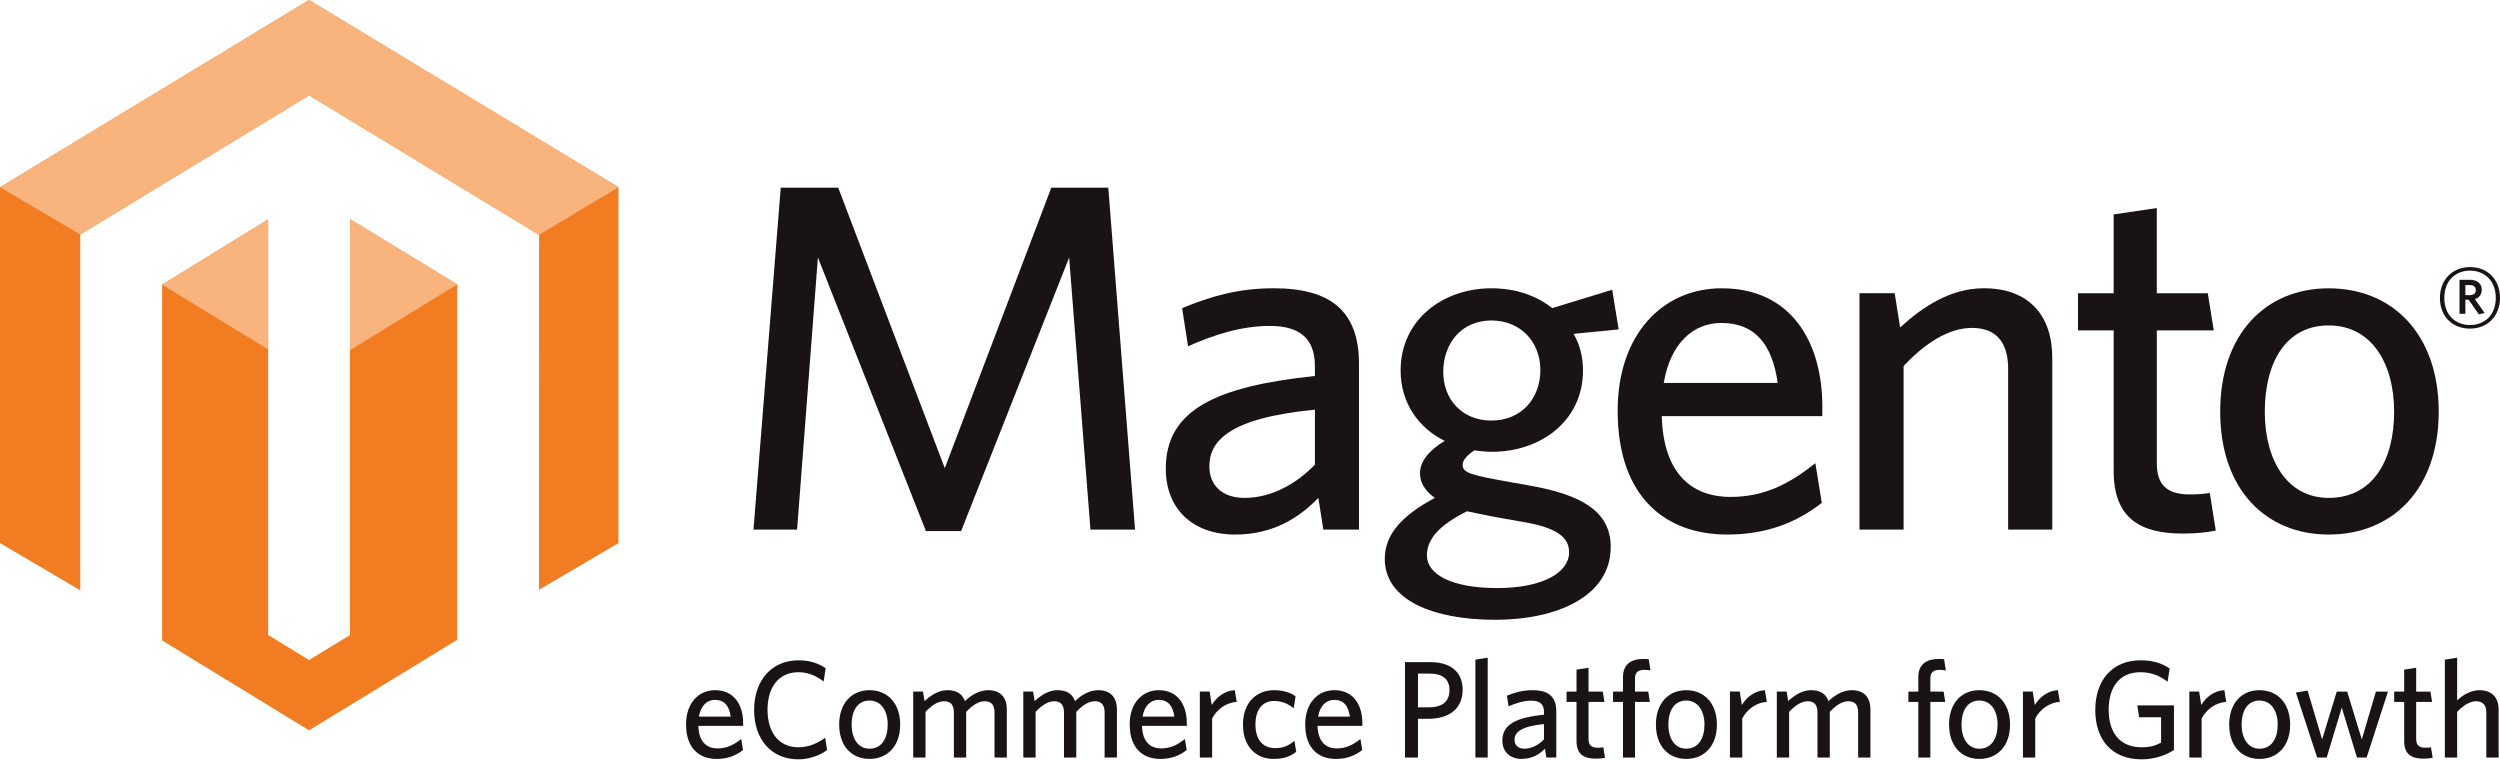
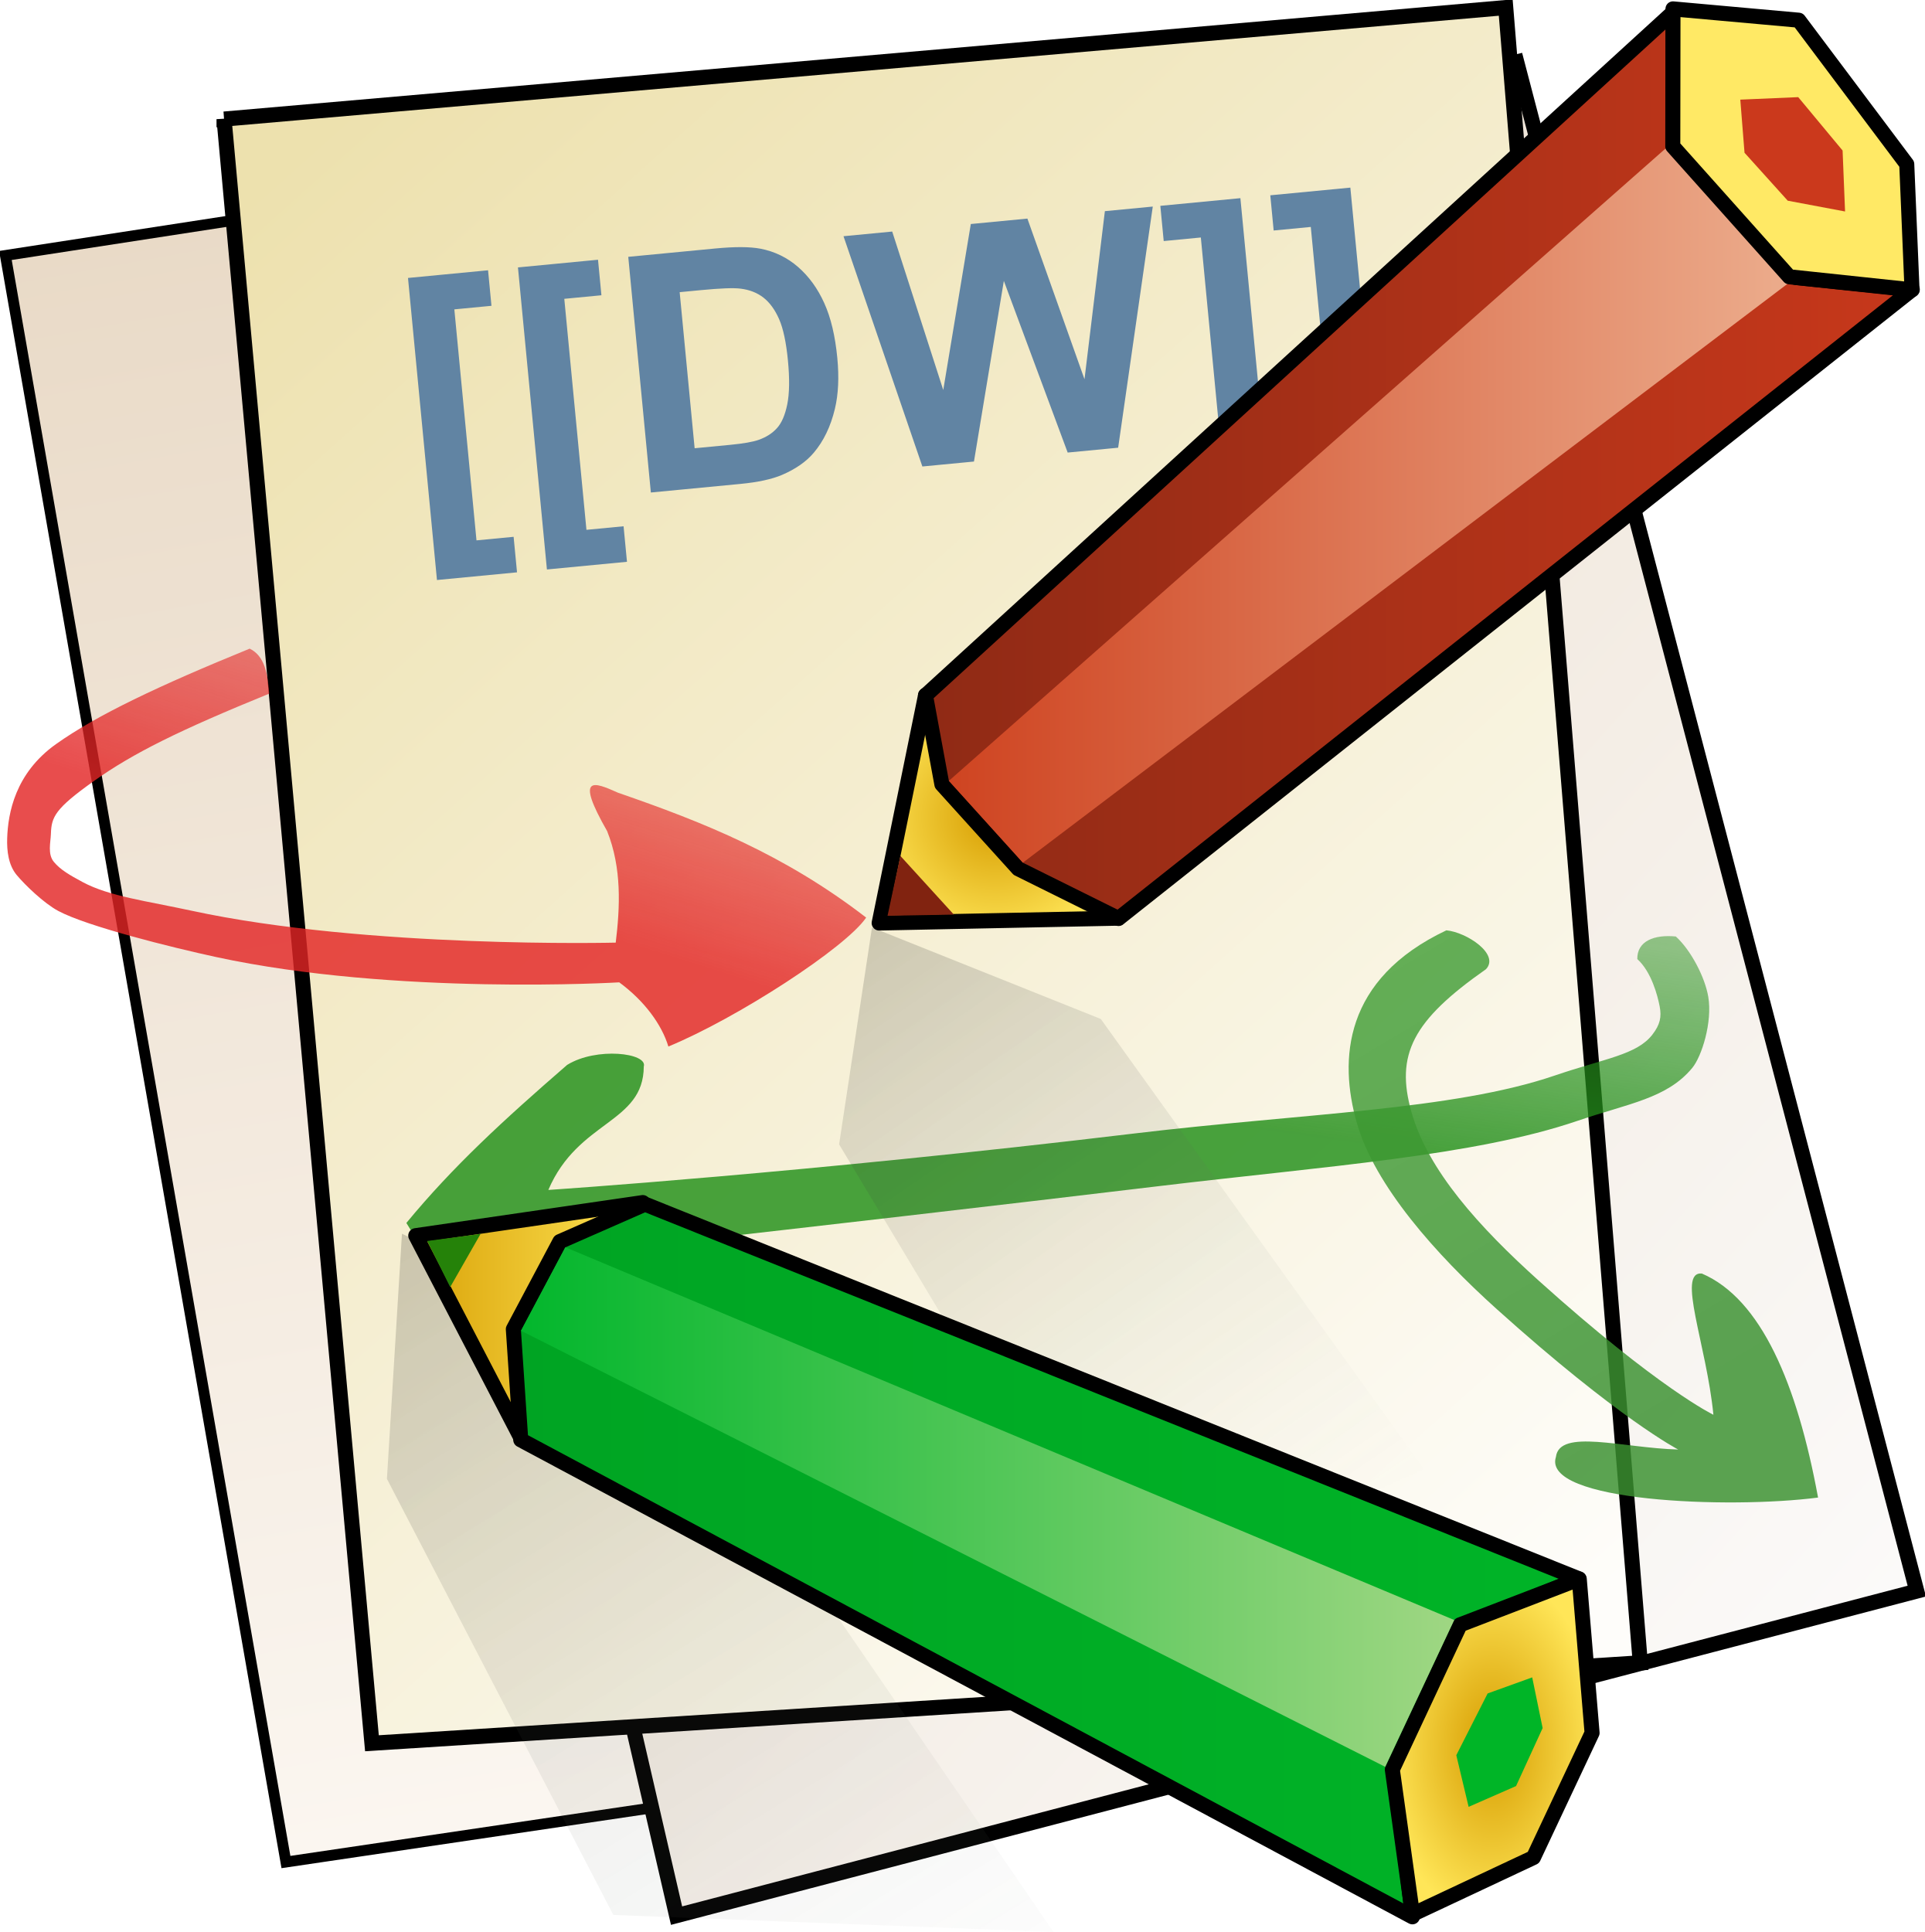
- <svg xmlns="http://www.w3.org/2000/svg" version="1.1" id="Layer_1" x="0px" y="0px" width="284.654px" height="86.459px" viewBox="0 0 284.654 86.459" enable-background="new 0 0 284.654 86.459" xml:space="preserve">
-   <g>
-     <path fill="#F27C21" d="M39.847,24.942V72.31l-4.658,2.846l-4.662-2.861V24.979l-12.07,7.432v40.508l16.732,10.237l16.874-10.311   v-40.46L39.847,24.942z M35.188,0L0,21.319v40.514l9.139,5.383V26.7l26.057-15.844l26.081,15.821l0.107,0.062l-0.012,40.418   l9.049-5.323V21.319L35.188,0z" />
-     <path fill="#F9B37C" d="M70.422,21.318L35.189,0.001L0,21.318L9.137,26.7l26.059-15.844l26.189,15.882L70.422,21.318z    M39.847,24.94v14.937l12.215-7.494L39.847,24.94z M18.457,32.412l12.068,7.371V24.978L18.457,32.412z" />
-     <polygon fill="#191315" points="124.161,60.3 121.735,29.324 109.434,60.468 105.427,60.468 93.128,29.324 90.758,60.3    85.794,60.3 88.896,21.371 95.442,21.371 107.574,53.306 119.703,21.371 126.192,21.371 129.239,60.3  " />
-     <path fill="#191315" d="M149.718,46.646c-9.932,0.96-12.017,3.667-12.017,6.434c0,2.2,1.465,3.611,4.007,3.611   c2.935,0,5.753-1.468,8.01-3.782V46.646z M150.676,60.3l-0.563-3.609c-2.144,2.197-5.076,4.174-9.478,4.174   c-4.852,0-7.897-2.936-7.897-7.506c0-6.713,5.751-9.362,16.98-10.55V41.68c0-3.385-2.029-4.569-5.136-4.569   c-3.271,0-6.373,1.016-9.307,2.313l-0.679-4.343c3.217-1.3,6.263-2.258,10.439-2.258c6.543,0,9.702,2.65,9.702,8.632V60.3H150.676z   " />
-     <path fill="#191315" d="M169.802,36.49c-3.385,0-5.472,2.599-5.472,5.868c0,3.104,2.146,5.527,5.472,5.527   c3.445,0,5.586-2.535,5.586-5.754C175.388,38.917,173.13,36.49,169.802,36.49 M162.469,63.236c0,2.143,2.765,3.722,8.01,3.722   c5.247,0,8.181-1.805,8.181-4.063c0-1.637-1.238-2.763-5.075-3.439l-3.219-0.567c-1.465-0.279-2.252-0.448-3.326-0.675   C163.878,59.792,162.469,61.373,162.469,63.236 M183.569,32.994l0.733,4.513l-5.134,0.506c0.734,1.243,1.075,2.654,1.075,4.176   c0,5.758-4.855,9.252-10.327,9.252c-0.678,0-1.355-0.057-2.031-0.168c-0.792,0.508-1.351,1.133-1.351,1.638   c0,0.957,0.955,1.187,5.691,2.034l1.921,0.336c5.702,1.015,9.254,2.817,9.254,6.994c0,5.644-6.151,8.295-13.145,8.295   c-6.997,0-12.582-2.199-12.582-6.938c0-2.767,1.918-4.91,5.697-6.94c-1.185-0.846-1.69-1.808-1.69-2.824   c0-1.3,1.014-2.595,2.818-3.665c-2.987-1.468-5.022-4.343-5.022-8.014c0-5.81,4.854-9.364,10.325-9.364   c2.709,0,5.08,0.788,6.939,2.256L183.569,32.994z" />
-     <path fill="#191315" d="M195.982,36.773c-3.104,0-5.756,2.202-6.546,6.826h12.976C201.793,39.254,199.876,36.773,195.982,36.773    M207.493,47.38h-18.28c0.167,6.263,3.154,9.198,7.841,9.198c3.895,0,6.718-1.523,9.648-3.838l0.73,4.513   c-2.873,2.256-6.316,3.611-10.772,3.611c-6.995,0-12.471-4.232-12.471-14.106c0-8.631,5.08-13.933,11.849-13.933   c7.841,0,11.455,6.035,11.455,13.481V47.38z" />
-     <path fill="#191315" d="M228.649,60.3V41.962c0-2.763-1.184-4.626-4.119-4.626c-2.65,0-5.359,1.751-7.785,4.344V60.3h-5.021V33.387   h4.007l0.62,3.893c2.536-2.311,5.698-4.457,9.534-4.457c5.075,0,7.788,3.045,7.788,7.898V60.3H228.649z" />
-     <path fill="#191315" d="M248.508,60.752c-4.743,0-7.843-1.69-7.843-7.111V37.62h-4.064v-4.232h4.064v-8.971l4.912-0.731v9.702   h5.805l0.681,4.232h-6.485v15.121c0,2.203,0.9,3.554,3.721,3.554c0.902,0,1.692-0.054,2.313-0.168l0.679,4.282   C251.444,60.581,250.26,60.752,248.508,60.752" />
-     <path fill="#191315" d="M265.154,37.054c-4.854,0-7.281,4.174-7.281,9.818c0,5.532,2.539,9.818,7.281,9.818   c4.964,0,7.445-4.177,7.445-9.818C272.599,41.343,270.003,37.054,265.154,37.054 M265.154,60.865   c-7.167,0-12.359-5.134-12.359-13.992c0-8.861,5.192-14.046,12.359-14.046c7.221,0,12.522,5.185,12.522,14.046   C277.676,55.731,272.375,60.865,265.154,60.865" />
-     <path fill="#191315" d="M81.405,79.687c-0.866,0-1.606,0.616-1.827,1.906h3.623C83.027,80.38,82.492,79.687,81.405,79.687    M84.617,82.649h-5.1c0.046,1.747,0.88,2.565,2.188,2.565c1.085,0,1.873-0.423,2.691-1.068l0.206,1.256   c-0.805,0.633-1.765,1.012-3.008,1.012c-1.952,0-3.48-1.184-3.48-3.938c0-2.41,1.416-3.89,3.307-3.89   c2.189,0,3.196,1.686,3.196,3.762V82.649z" />
-     <path fill="#191315" d="M90.887,86.459c-3.057,0-5.023-2.267-5.023-5.621c0-3.368,2-5.654,5.054-5.654   c1.291,0,2.251,0.333,3.088,0.899l-0.221,1.514c-0.786-0.601-1.717-1.058-2.882-1.058c-2.204,0-3.512,1.67-3.512,4.283   s1.324,4.265,3.512,4.265c1.166,0,2.19-0.455,3.053-1.086l0.221,1.4C93.344,86.018,92.132,86.459,90.887,86.459" />
-     <path fill="#191315" d="M99,79.765c-1.354,0-2.033,1.166-2.033,2.741c0,1.544,0.709,2.74,2.033,2.74   c1.385,0,2.077-1.166,2.077-2.74C101.077,80.964,100.354,79.765,99,79.765 M99,86.412c-2,0-3.45-1.431-3.45-3.905   S97,78.586,99,78.586c2.015,0,3.496,1.445,3.496,3.92S101.015,86.412,99,86.412" />
-     <path fill="#191315" d="M113.237,86.254v-5.119c0-0.772-0.284-1.291-1.102-1.291c-0.74,0-1.45,0.489-2.126,1.214v5.196h-1.401   v-5.119c0-0.772-0.284-1.291-1.101-1.291c-0.74,0-1.45,0.489-2.126,1.214v5.196h-1.402v-7.511h1.117l0.175,1.086   c0.71-0.643,1.557-1.243,2.613-1.243c1.101,0,1.701,0.473,1.983,1.243c0.679-0.643,1.591-1.243,2.646-1.243   c1.434,0,2.125,0.852,2.125,2.203v5.465H113.237z" />
-     <path fill="#191315" d="M125.773,86.254v-5.119c0-0.772-0.284-1.291-1.101-1.291c-0.74,0-1.449,0.489-2.126,1.214v5.196h-1.4   v-5.119c0-0.772-0.286-1.291-1.103-1.291c-0.741,0-1.45,0.489-2.127,1.214v5.196h-1.4v-7.511h1.116l0.174,1.086   c0.707-0.643,1.558-1.243,2.614-1.243c1.102,0,1.7,0.473,1.984,1.243c0.676-0.643,1.589-1.243,2.645-1.243   c1.432,0,2.126,0.852,2.126,2.203v5.465H125.773z" />
-     <path fill="#191315" d="M131.919,79.687c-0.867,0-1.607,0.616-1.826,1.906h3.621C133.542,80.38,133.005,79.687,131.919,79.687    M135.131,82.649h-5.101c0.046,1.747,0.882,2.565,2.189,2.565c1.087,0,1.873-0.423,2.692-1.068l0.205,1.256   c-0.806,0.633-1.764,1.012-3.008,1.012c-1.952,0-3.478-1.184-3.478-3.938c0-2.41,1.417-3.89,3.305-3.89   c2.189,0,3.196,1.686,3.196,3.762V82.649z" />
-     <path fill="#191315" d="M138.016,81.813v4.441h-1.4v-7.514h1.116l0.237,1.53c0.538-0.85,1.403-1.62,2.63-1.685l0.219,1.338   C139.573,79.987,138.519,80.822,138.016,81.813" />
-     <path fill="#191315" d="M145.026,86.412c-2.019,0-3.499-1.4-3.499-3.905c0-2.564,1.576-3.92,3.529-3.92   c1.104,0,1.889,0.283,2.457,0.692l-0.207,1.371c-0.692-0.569-1.4-0.835-2.268-0.835c-1.229,0-2.091,0.929-2.091,2.677   c0,1.826,0.927,2.691,2.25,2.691c0.753,0,1.416-0.172,2.188-0.831l0.206,1.258C146.82,86.19,146.033,86.412,145.026,86.412" />
-     <path fill="#191315" d="M151.907,79.687c-0.864,0-1.604,0.616-1.825,1.906h3.62C153.53,80.38,152.997,79.687,151.907,79.687    M155.121,82.649h-5.103c0.048,1.747,0.882,2.565,2.188,2.565c1.087,0,1.875-0.423,2.694-1.068l0.204,1.256   c-0.804,0.633-1.765,1.012-3.008,1.012c-1.953,0-3.482-1.184-3.482-3.938c0-2.41,1.419-3.89,3.311-3.89   c2.187,0,3.196,1.686,3.196,3.762V82.649z" />
-     <path fill="#191315" d="M162.775,76.697h-1.32v3.843h1.226c1.483,0,2.362-0.615,2.362-1.969   C165.042,77.33,164.257,76.697,162.775,76.697 M162.601,81.844h-1.146v4.41h-1.483V75.388h2.882c2.3,0,3.686,1.119,3.686,3.134   C166.539,80.743,164.965,81.844,162.601,81.844" />
-     <polygon fill="#191315" points="167.99,75.107 167.99,86.254 169.392,86.254 169.392,74.884  " />
-     <path fill="#191315" d="M175.801,82.446c-2.771,0.268-3.354,1.021-3.354,1.793c0,0.612,0.409,1.007,1.118,1.007   c0.817,0,1.604-0.407,2.235-1.053V82.446z M176.068,86.254l-0.156-1.009c-0.599,0.613-1.417,1.164-2.648,1.164   c-1.35,0-2.202-0.818-2.202-2.092c0-1.872,1.606-2.612,4.74-2.945v-0.312c0-0.948-0.567-1.278-1.437-1.278   c-0.911,0-1.776,0.283-2.595,0.645l-0.19-1.214c0.9-0.361,1.749-0.627,2.915-0.627c1.827,0,2.706,0.739,2.706,2.409v5.259H176.068z   " />
-     <path fill="#191315" d="M181.691,86.379c-1.322,0-2.187-0.474-2.187-1.983v-4.472h-1.132v-1.179h1.132v-2.504l1.368-0.206v2.71   h1.622l0.19,1.179h-1.813v4.222c0,0.612,0.253,0.992,1.042,0.992c0.25,0,0.471-0.018,0.645-0.051l0.188,1.197   C182.512,86.334,182.181,86.379,181.691,86.379" />
-     <path fill="#191315" d="M187.208,76.271c-0.646,0-1.044,0.267-1.044,0.959v1.514h1.511l0.178,1.181h-1.688v6.33h-1.369v-6.33   h-1.132v-1.181h1.132V77.09c0-1.497,0.992-2.063,2.331-2.063c0.282,0,0.455,0.032,0.598,0.032l0.206,1.275   C187.771,76.3,187.488,76.271,187.208,76.271" />
-     <path fill="#191315" d="M191.992,79.765c-1.351,0-2.03,1.166-2.03,2.741c0,1.544,0.711,2.74,2.03,2.74   c1.387,0,2.082-1.166,2.082-2.74C194.074,80.964,193.347,79.765,191.992,79.765 M191.992,86.412c-1.996,0-3.446-1.431-3.446-3.905   s1.45-3.92,3.446-3.92c2.017,0,3.499,1.445,3.499,3.92S194.008,86.412,191.992,86.412" />
-     <path fill="#191315" d="M198.375,81.813v4.441h-1.402v-7.514h1.121l0.234,1.53c0.533-0.85,1.402-1.62,2.628-1.685l0.22,1.338   C199.932,79.987,198.878,80.822,198.375,81.813" />
-     <path fill="#191315" d="M211.571,86.254v-5.119c0-0.772-0.285-1.291-1.101-1.291c-0.741,0-1.452,0.489-2.127,1.214v5.196h-1.401   v-5.119c0-0.772-0.283-1.291-1.102-1.291c-0.74,0-1.451,0.489-2.126,1.214v5.196h-1.402v-7.511h1.118l0.174,1.086   c0.706-0.643,1.557-1.243,2.611-1.243c1.102,0,1.701,0.473,1.983,1.243c0.68-0.643,1.594-1.243,2.646-1.243   c1.434,0,2.126,0.852,2.126,2.203v5.465H211.571z" />
-     <path fill="#191315" d="M220.833,76.271c-0.646,0-1.04,0.267-1.04,0.959v1.514h1.514l0.172,1.181h-1.686v6.33h-1.37v-6.33h-1.132   v-1.181h1.132V77.09c0-1.497,0.99-2.063,2.333-2.063c0.283,0,0.456,0.032,0.599,0.032l0.203,1.275   C221.401,76.3,221.116,76.271,220.833,76.271" />
-     <path fill="#191315" d="M225.37,79.765c-1.354,0-2.029,1.166-2.029,2.741c0,1.544,0.709,2.74,2.029,2.74   c1.385,0,2.078-1.166,2.078-2.74C227.448,80.964,226.724,79.765,225.37,79.765 M225.37,86.412c-1.999,0-3.447-1.431-3.447-3.905   s1.448-3.92,3.447-3.92c2.016,0,3.496,1.445,3.496,3.92S227.385,86.412,225.37,86.412" />
-     <path fill="#191315" d="M231.734,81.813v4.441h-1.398v-7.514h1.116l0.235,1.53c0.538-0.85,1.399-1.62,2.628-1.685l0.221,1.338   C233.292,79.987,232.238,80.822,231.734,81.813" />
-     <path fill="#191315" d="M243.861,86.459c-3.451,0-5.289-2.267-5.289-5.621c0-3.368,1.92-5.654,5.164-5.654   c1.45,0,2.453,0.362,3.305,0.931l-0.236,1.511c-0.804-0.629-1.808-1.086-3.086-1.086c-2.375,0-3.621,1.67-3.621,4.283   s1.276,4.265,3.764,4.265c0.947,0,1.572-0.188,2.205-0.535V81.67h-2.505l-0.203-1.353h4.171v5.084   C246.602,86.002,245.293,86.459,243.861,86.459" />
-     <path fill="#191315" d="M250.682,81.813v4.441h-1.401v-7.514h1.118l0.235,1.53c0.538-0.85,1.403-1.62,2.634-1.685l0.215,1.338   C252.242,79.987,251.185,80.822,250.682,81.813" />
-     <path fill="#191315" d="M257.265,79.765c-1.355,0-2.03,1.166-2.03,2.741c0,1.544,0.71,2.74,2.03,2.74   c1.387,0,2.079-1.166,2.079-2.74C259.344,80.964,258.617,79.765,257.265,79.765 M257.265,86.412c-2,0-3.446-1.431-3.446-3.905   s1.446-3.92,3.446-3.92c2.017,0,3.495,1.445,3.495,3.92S259.282,86.412,257.265,86.412" />
-     <polygon fill="#191315" points="269.47,86.254 268.368,86.254 266.638,80.57 264.92,86.254 263.834,86.254 261.41,78.852    262.748,78.633 264.4,84.193 266.07,78.744 267.251,78.744 268.918,84.193 270.526,78.744 271.897,78.744  " />
-     <path fill="#191315" d="M275.929,86.379c-1.321,0-2.186-0.474-2.186-1.983v-4.472h-1.137v-1.179h1.137v-2.504l1.368-0.206v2.71   h1.622l0.19,1.179h-1.813v4.222c0,0.612,0.254,0.992,1.041,0.992c0.249,0,0.472-0.018,0.644-0.051l0.189,1.197   C276.747,86.334,276.42,86.379,275.929,86.379" />
-     <path fill="#191315" d="M283.096,86.254v-5.119c0-0.772-0.328-1.291-1.15-1.291c-0.735,0-1.493,0.489-2.171,1.214v5.196h-1.401   V75.109l1.401-0.223v4.85c0.613-0.549,1.48-1.149,2.55-1.149c1.417,0,2.172,0.852,2.172,2.203v5.465H283.096z" />
-     <path fill="#191315" d="M281.218,32.46h-0.51v1.145h0.481c0.437,0,0.71-0.182,0.71-0.572C281.9,32.656,281.655,32.46,281.218,32.46    M282.243,35.789l-1.159-1.657h-0.375v1.598h-0.665v-3.873h1.175c0.817,0,1.358,0.408,1.358,1.129c0,0.558-0.304,0.922-0.786,1.072   l1.116,1.582L282.243,35.789z M281.235,30.816c-1.627,0-2.923,1.115-2.923,3.104c0,1.974,1.296,3.089,2.923,3.089   c1.645,0,2.939-1.115,2.939-3.089C284.174,31.931,282.862,30.816,281.235,30.816 M281.235,37.418c-2.019,0-3.421-1.402-3.421-3.497   c0-2.081,1.434-3.51,3.421-3.51c2.019,0,3.419,1.417,3.419,3.51C284.654,36.001,283.223,37.418,281.235,37.418" />
+ <svg xmlns="http://www.w3.org/2000/svg" xmlns:xlink="http://www.w3.org/1999/xlink" width="128.009" height="128.517" id="svg2" version="1.1">
+   <defs id="defs4">
+     <linearGradient id="linearGradient2624">
+       <stop style="stop-color:#3a9030;stop-opacity:0.837;" offset="0" id="stop2626" />
+       <stop style="stop-color:#3d9c32;stop-opacity:0.796;" offset="1" id="stop2628" />
+     </linearGradient>
+     <linearGradient id="linearGradient2612">
+       <stop style="stop-color:#25901b;stop-opacity:0.837;" offset="0" id="stop2614" />
+       <stop style="stop-color:#25901b;stop-opacity:0.378;" offset="1" id="stop2616" />
+     </linearGradient>
+     <linearGradient id="linearGradient2600">
+       <stop style="stop-color:#e32525;stop-opacity:0.816;" offset="0" id="stop2602" />
+       <stop style="stop-color:#e32525;stop-opacity:0.571;" offset="1" id="stop2604" />
+     </linearGradient>
+     <marker orient="auto" refY="0" refX="0" id="TriangleOutL" style="overflow:visible">
+       <path id="path2488" d="m 5.77,0 -8.65,5 0,-10 8.65,5 z" style="fill-rule:evenodd;stroke:#000000;stroke-width:1pt;marker-start:none" transform="scale(0.8,0.8)" />
+     </marker>
+     <marker orient="auto" refY="0" refX="0" id="Arrow2Lstart" style="overflow:visible">
+       <path id="path2571" style="font-size:12px;fill-rule:evenodd;stroke-width:0.625;stroke-linejoin:round" d="M 8.719,4.034 -2.207,0.016 8.719,-4.002 c -1.745,2.372 -1.735,5.617 -6e-7,8.035 z" transform="matrix(1.1,0,0,1.1,-5.5,0)" />
+     </marker>
+     <linearGradient id="linearGradient2408">
+       <stop id="stop2410" offset="0" style="stop-color:#000000;stop-opacity:0.173;" />
+       <stop id="stop2412" offset="1" style="stop-color:#c7cec2;stop-opacity:0;" />
+     </linearGradient>
+     <linearGradient id="linearGradient2389">
+       <stop style="stop-color:#000000;stop-opacity:0.173;" offset="0" id="stop2391" />
+       <stop style="stop-color:#c7cec2;stop-opacity:0;" offset="1" id="stop2393" />
+     </linearGradient>
+     <linearGradient id="linearGradient2370">
+       <stop style="stop-color:#fbfaf9;stop-opacity:1;" offset="0" id="stop2372" />
+       <stop style="stop-color:#e9dac7;stop-opacity:1;" offset="1" id="stop2374" />
+     </linearGradient>
+     <linearGradient id="linearGradient2364">
+       <stop id="stop2366" offset="0" style="stop-color:#fbf6f0;stop-opacity:1;" />
+       <stop id="stop2368" offset="1" style="stop-color:#e9dac7;stop-opacity:1;" />
+     </linearGradient>
+     <linearGradient id="linearGradient2348">
+       <stop style="stop-color:#fbf6f0;stop-opacity:1;" offset="0" id="stop2350" />
+       <stop style="stop-color:#e9dac7;stop-opacity:1;" offset="1" id="stop2352" />
+     </linearGradient>
+     <linearGradient id="linearGradient2332">
+       <stop style="stop-color:#ede1ae;stop-opacity:1;" offset="0" id="stop2334" />
+       <stop style="stop-color:#fefdfa;stop-opacity:1;" offset="1" id="stop2336" />
+     </linearGradient>
+     <linearGradient id="linearGradient2249">
+       <stop style="stop-color:#00a423;stop-opacity:1;" offset="0" id="stop2251" />
+       <stop style="stop-color:#00b427;stop-opacity:1;" offset="1" id="stop2253" />
+     </linearGradient>
+     <linearGradient id="linearGradient2229">
+       <stop id="stop2231" offset="0" style="stop-color:#00b62b;stop-opacity:1;" />
+       <stop id="stop2233" offset="1" style="stop-color:#a1d784;stop-opacity:1;" />
+     </linearGradient>
+     <linearGradient id="linearGradient2213">
+       <stop style="stop-color:#000000;stop-opacity:1;" offset="0" id="stop2215" />
+       <stop style="stop-color:#000000;stop-opacity:0;" offset="1" id="stop2217" />
+     </linearGradient>
+     <linearGradient id="linearGradient2360">
+       <stop style="stop-color:#d69c00;stop-opacity:1;" offset="0" id="stop2362" />
+       <stop style="stop-color:#ffe658;stop-opacity:1;" offset="1" id="stop2364" />
+     </linearGradient>
+     <linearGradient id="linearGradient2352">
+       <stop id="stop2354" offset="0" style="stop-color:#ce411e;stop-opacity:1;" />
+       <stop id="stop2356" offset="1" style="stop-color:#ecad8d;stop-opacity:1;" />
+     </linearGradient>
+     <linearGradient id="linearGradient2336">
+       <stop style="stop-color:#8f2a15;stop-opacity:1;" offset="0" id="stop2338" />
+       <stop style="stop-color:#c8381b;stop-opacity:1;" offset="1" id="stop2340" />
+     </linearGradient>
+     <linearGradient xlink:href="#linearGradient2336" id="linearGradient2342" x1="219.213" y1="189.016" x2="286.227" y2="189.016" gradientUnits="userSpaceOnUse" />
+     <linearGradient xlink:href="#linearGradient2352" id="linearGradient2350" x1="219.663" y1="192.733" x2="277.876" y2="192.733" gradientUnits="userSpaceOnUse" />
+     <radialGradient xlink:href="#linearGradient2360" id="radialGradient2366" cx="224.414" cy="212.8" fx="224.414" fy="212.8" r="8.681" gradientTransform="matrix(1,0,0,0.984179,0,3.366635)" gradientUnits="userSpaceOnUse" />
+     <linearGradient xlink:href="#linearGradient2249" id="linearGradient2227" x1="192.039" y1="262.258" x2="263.671" y2="262.258" gradientUnits="userSpaceOnUse" />
+     <linearGradient xlink:href="#linearGradient2229" id="linearGradient2247" x1="191.751" y1="258.916" x2="255.656" y2="258.916" gradientUnits="userSpaceOnUse" />
+     <radialGradient xlink:href="#linearGradient2360" id="radialGradient2317" cx="257.411" cy="274.642" fx="257.411" fy="274.642" r="7.144" gradientTransform="matrix(1,0,0,1.631384,0,-173.4045)" gradientUnits="userSpaceOnUse" />
+     <linearGradient xlink:href="#linearGradient2360" id="linearGradient2325" x1="184.071" y1="246.359" x2="201.406" y2="246.359" gradientUnits="userSpaceOnUse" />
+     <linearGradient xlink:href="#linearGradient2332" id="linearGradient2346" x1="162.764" y1="184.993" x2="240.849" y2="289.503" gradientUnits="userSpaceOnUse" />
+     <linearGradient xlink:href="#linearGradient2348" id="linearGradient2354" x1="140.158" y1="303.79" x2="136.142" y2="195.872" gradientUnits="userSpaceOnUse" />
+     <linearGradient xlink:href="#linearGradient2370" id="linearGradient2362" x1="286.156" y1="262.287" x2="185.813" y2="172.324" gradientUnits="userSpaceOnUse" />
+     <linearGradient xlink:href="#linearGradient2389" id="linearGradient2395" x1="213.966" y1="220.072" x2="244.791" y2="265.404" gradientUnits="userSpaceOnUse" />
+     <linearGradient xlink:href="#linearGradient2408" id="linearGradient2406" x1="184.306" y1="241.528" x2="224.674" y2="307.528" gradientUnits="userSpaceOnUse" />
+     <linearGradient xlink:href="#linearGradient2600" id="linearGradient2606" x1="202.418" y1="222.051" x2="206.06" y2="210.356" gradientUnits="userSpaceOnUse" />
+     <linearGradient xlink:href="#linearGradient2612" id="linearGradient2618" x1="248.622" y1="234.522" x2="251.644" y2="213.122" gradientUnits="userSpaceOnUse" />
+     <linearGradient xlink:href="#linearGradient2624" id="linearGradient2630" x1="275.718" y1="251.564" x2="255.684" y2="217.94" gradientUnits="userSpaceOnUse" />
+     <linearGradient xlink:href="#linearGradient2352" id="linearGradient2640" gradientUnits="userSpaceOnUse" x1="219.663" y1="192.733" x2="277.876" y2="192.733" />
+     <linearGradient xlink:href="#linearGradient2336" id="linearGradient2643" gradientUnits="userSpaceOnUse" x1="219.213" y1="189.016" x2="286.227" y2="189.016" />
+     <radialGradient xlink:href="#linearGradient2360" id="radialGradient2647" gradientUnits="userSpaceOnUse" gradientTransform="matrix(1,0,0,0.984179,0,3.366635)" cx="224.414" cy="212.8" fx="224.414" fy="212.8" r="8.681" />
+   </defs>
+   <g id="layer3" style="display:inline" transform="translate(-158.1474,-158.4534)">
+     <g id="g1419">
+       <g id="g2376">
+         <path transform="matrix(0.989976,-0.141236,0.201069,0.979577,0,0)" style="fill:url(#linearGradient2354);fill-opacity:1;fill-rule:evenodd;stroke:#000000;stroke-width:0.722px;stroke-linecap:butt;stroke-linejoin:miter;stroke-opacity:1;display:inline" d="m 120.215,196.438 70.907,-0.792 -2.403,109.053 -71.718,0.373 3.214,-108.634 z" id="rect1422" />
+         <path style="fill:url(#linearGradient2362);fill-opacity:1;fill-rule:evenodd;stroke:#000000;stroke-width:1px;stroke-linecap:butt;stroke-linejoin:miter;stroke-opacity:1;display:inline" d="m 179.2,182.087 79.842,-19.517 26.614,101.724 -82.503,21.587 -23.953,-103.794 z" id="rect1425" />
+         <path transform="matrix(0.995676,-0.09289891,0.08102261,0.996712,0,0)" style="fill:url(#linearGradient2346);fill-opacity:1;fill-rule:evenodd;stroke:#000000;stroke-width:1.004px;stroke-linecap:butt;stroke-linejoin:miter;stroke-opacity:1;display:inline" d="m 159.014,181.744 85.586,0.534 0,110.474 -84.534,-2.513 -1.052,-108.496 z" id="rect1419" />
+       </g>
+       <path id="text2382" d="m 167.551,214.008 0,-20.185 5.35,0 0,2.374 -2.481,0 0,15.437 2.481,0 0,2.374 -5.35,0 m 7.348,0 0,-20.185 5.35,0 0,2.374 -2.481,0 0,15.437 2.481,0 0,2.374 -5.35,0 m 7.369,-20.185 5.812,0 c 1.311,2e-5 2.31,0.1 2.997,0.301 0.924,0.272 1.715,0.756 2.374,1.45 0.659,0.695 1.16,1.547 1.504,2.557 0.344,1.003 0.516,2.242 0.516,3.717 -10e-6,1.296 -0.161,2.413 -0.483,3.352 -0.394,1.146 -0.956,2.073 -1.687,2.782 -0.551,0.537 -1.296,0.956 -2.234,1.257 -0.702,0.222 -1.64,0.333 -2.814,0.333 l -5.983,0 0,-15.748 m 3.18,2.664 0,10.431 2.374,0 c 0.888,1e-5 1.529,-0.05 1.923,-0.15 0.516,-0.129 0.942,-0.347 1.278,-0.655 0.344,-0.308 0.623,-0.813 0.838,-1.515 0.215,-0.709 0.322,-1.672 0.322,-2.89 -1e-5,-1.217 -0.107,-2.152 -0.322,-2.804 -0.215,-0.652 -0.516,-1.16 -0.902,-1.525 -0.387,-0.365 -0.877,-0.612 -1.472,-0.741 -0.444,-0.1 -1.314,-0.15 -2.61,-0.15 l -1.429,0 m 14.964,13.084 -3.76,-15.748 3.255,0 2.374,10.817 2.879,-10.817 3.781,0 2.761,11 2.417,-11 3.201,0 -3.824,15.748 -3.373,0 -3.137,-11.773 -3.126,11.773 -3.448,0 m 22.763,-15.748 0,20.185 -5.35,0 0,-2.374 2.481,0 0,-15.458 -2.481,0 0,-2.353 5.35,0 m 7.348,0 0,20.185 -5.35,0 0,-2.374 2.481,0 0,-15.458 -2.481,0 0,-2.353 5.35,0" style="font-size:12px;font-style:normal;font-weight:normal;line-height:125%;fill:#6184a3;fill-opacity:1;stroke:none;display:inline;font-family:Bitstream Vera Sans" transform="matrix(0.995433,-0.09546066,0.09546066,0.995433,0,0)" />
+       <g id="g2632" style="display:inline">
+         <path style="fill:url(#linearGradient2606);fill-opacity:1;fill-rule:evenodd;stroke:none;stroke-width:1px;marker-end:none" d="m 174.756,201.602 c -6.046,2.467 -10.168,4.419 -12.885,6.351 -2.717,1.931 -3.193,4.6 -3.246,6.266 -0.027,0.833 0.081,1.778 0.632,2.44 0.551,0.662 1.808,1.874 2.758,2.386 1.9,1.023 7.542,2.429 10.519,3.073 11.909,2.576 26.806,1.681 26.806,1.681 1.693,1.245 2.833,2.824 3.269,4.269 4.577,-1.887 11.811,-6.584 13.157,-8.577 -5.451,-4.2 -10.797,-6.333 -16.513,-8.308 -1.599,-0.719 -2.88,-1.226 -0.718,2.556 0.985,2.473 0.858,5.051 0.572,7.418 0,0 -16.527,0.407 -28.238,-2.127 -2.928,-0.633 -5.466,-0.955 -7.219,-1.898 -0.876,-0.472 -1.483,-0.821 -1.916,-1.341 -0.433,-0.52 -0.22,-1.291 -0.201,-1.859 0.037,-1.136 0.253,-1.671 2.862,-3.525 2.608,-1.854 5.654,-3.362 11.659,-5.812 -0.088,-1.291 -0.29,-2.506 -1.297,-2.993 z" id="path2414" />
+         <path style="fill:url(#linearGradient2618);fill-opacity:1;fill-rule:evenodd;stroke:none" d="m 269.625,220.748 c -1.436,-0.14 -2.58,0.303 -2.561,1.502 0.944,0.857 1.349,2.435 1.486,3.14 0.136,0.705 0.036,1.219 -0.486,1.89 -1.043,1.342 -3.125,1.569 -6.501,2.721 -6.751,2.304 -16.893,2.526 -27.907,3.846 -22.028,2.642 -39.032,3.761 -39.032,3.761 1.983,-4.648 6.328,-4.412 6.349,-8.21 0.274,-0.898 -3.146,-1.316 -5.099,-0.107 -4.267,3.701 -7.592,6.754 -10.694,10.513 l 1.888,3.084 c 0,0 26.13,-2.89 48.198,-5.536 11.034,-1.323 20.956,-1.999 27.81,-4.337 3.427,-1.169 5.96,-1.49 7.641,-3.52 0.632,-0.763 1.352,-3.047 1.068,-4.734 -0.22,-1.302 -1.15,-3.098 -2.16,-4.014 z" id="path2608" />
+         <path style="fill:url(#linearGradient2630);fill-opacity:1;fill-rule:evenodd;stroke:none" d="m 254.362,220.339 c -6.85,3.242 -7.153,8.609 -5.96,12.799 1.194,4.19 5.263,8.757 9.321,12.406 8.117,7.299 12.06,9.332 12.06,9.332 -3.715,-0.103 -7.899,-1.412 -8.133,0.493 -0.948,2.976 11.491,3.475 17.438,2.702 -1.395,-7.578 -3.793,-13.215 -7.732,-14.903 -1.685,-0.148 0.312,4.724 0.77,9.396 0,0 -3.625,-1.731 -11.605,-8.908 -3.99,-3.588 -7.374,-7.342 -8.473,-11.201 -1.099,-3.859 0.078,-6.12 4.951,-9.532 0.928,-0.995 -1.29,-2.459 -2.638,-2.584 z" id="path2620" />
+       </g>
+       <path id="rect2386" d="m 213.966,234.578 2.188,-14.429 15.22,6.088 21.494,29.948 -20.406,9.218 -18.495,-30.826 z" style="fill:url(#linearGradient2395);fill-opacity:1;stroke:none;display:inline" />
+       <g id="g2649" style="display:inline">
+         <path style="fill:url(#radialGradient2647);fill-opacity:1;fill-rule:evenodd;stroke:#000000;stroke-width:1px;stroke-linecap:butt;stroke-linejoin:round;stroke-opacity:1" d="m 232.558,219.53 -15.928,0.322 3.088,-15.157 12.84,14.835 z" id="path1443" />
+         <path style="fill:#812310;fill-opacity:1;fill-rule:evenodd;stroke:none" d="m 221.6,219.293 -4.412,0.078 0.854,-3.983 3.558,3.904 z" id="path1452" />
+         <path style="fill:url(#linearGradient2643);fill-opacity:1;fill-rule:evenodd;stroke:#000000;stroke-width:1px;stroke-linecap:butt;stroke-linejoin:round;stroke-opacity:1" d="m 269.442,159.274 0.098,8.915 8.058,8.723 7.759,0.799 -52.807,41.841 -6.665,-3.307 -5.082,-5.618 -1.09,-5.912 49.729,-45.441 z" id="rect1437" />
+         <path style="fill:url(#linearGradient2640);fill-opacity:1;fill-rule:evenodd;stroke:none" d="m 268.948,168.328 8.343,8.827 -51.101,38.683 -4.92,-5.444 47.678,-42.066 z" id="rect1446" />
+         <path style="fill:#ffe965;fill-opacity:1;fill-rule:evenodd;stroke:#000000;stroke-width:1px;stroke-linecap:butt;stroke-linejoin:round;stroke-opacity:1;display:inline" d="m 285.338,177.732 -8.162,-0.866 -7.752,-8.679 0.013,-9.143 8.362,0.752 7.189,9.577 0.35,8.359 z" id="path1440" />
+         <path style="fill:#cb391c;fill-opacity:1;fill-rule:evenodd;stroke:none" d="m 280.72,168.464 0.164,4.057 -3.813,-0.717 -2.875,-3.189 -0.281,-3.534 3.854,-0.166 2.95,3.55 z" id="path1449" />
+       </g>
+       <g id="g2657" style="display:inline">
+         <path style="fill:url(#linearGradient2406);fill-opacity:1;stroke:none" d="m 183.886,256.828 1,-16.307 17.288,8.44 26.055,38.009 -29.281,-1.134 -15.062,-29.009 z" id="rect2397" />
+         <path style="fill:url(#linearGradient2325);fill-opacity:1;stroke:#000000;stroke-linejoin:round;stroke-opacity:1;display:inline" d="m 200.906,238.448 -8.046,15.774 -7.056,-13.573 15.102,-2.2 z" id="rect2207" />
+         <path style="fill:url(#linearGradient2227);fill-opacity:1;stroke:#000000;stroke-linejoin:round;stroke-opacity:1" d="m 201.054,238.554 62.117,24.919 -7.887,3.214 -4.352,9.31 1.172,9.964 -59.315,-31.728 -0.494,-7.364 3.096,-5.828 5.662,-2.487 z" id="rect1328" />
+         <path style="fill:url(#radialGradient2317);fill-opacity:1;stroke:#000000;stroke-linejoin:round;stroke-opacity:1;display:inline" d="m 255.278,266.535 7.924,-3.048 0.853,10.24 -3.901,8.29 -8.046,3.779 -1.341,-9.631 4.511,-9.631 z" id="rect2204" />
+         <path style="fill:url(#linearGradient2247);fill-opacity:1;stroke:none;display:inline" d="m 195.755,241.421 59.131,24.796 -4.592,9.766 -57.49,-29.01 2.951,-5.553 z" id="rect2210" />
+         <path style="fill:#00b527;fill-opacity:1;stroke:none" d="m 255.023,275.21 2.084,-4.107 2.965,-1.07 0.694,3.372 -1.768,3.857 -3.155,1.383 -0.82,-3.436 z" id="rect2308" />
+         <path style="fill:#258209;fill-opacity:1;stroke:none;display:inline" d="m 186.568,241.004 3.55,-0.473 -2.023,3.539 -1.527,-3.066 z" id="rect2327" />
+       </g>
+     </g>
  </g>
</svg>
